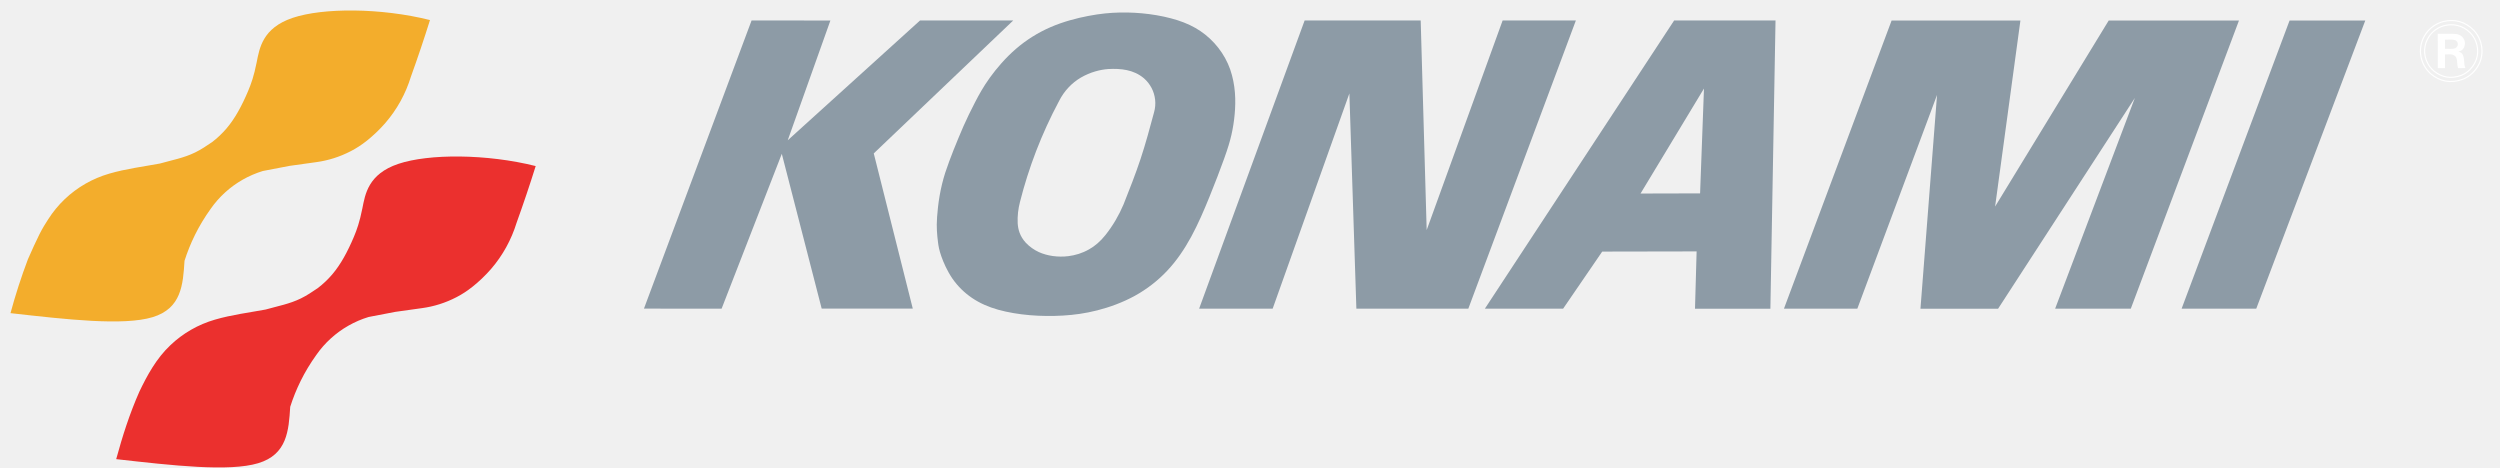
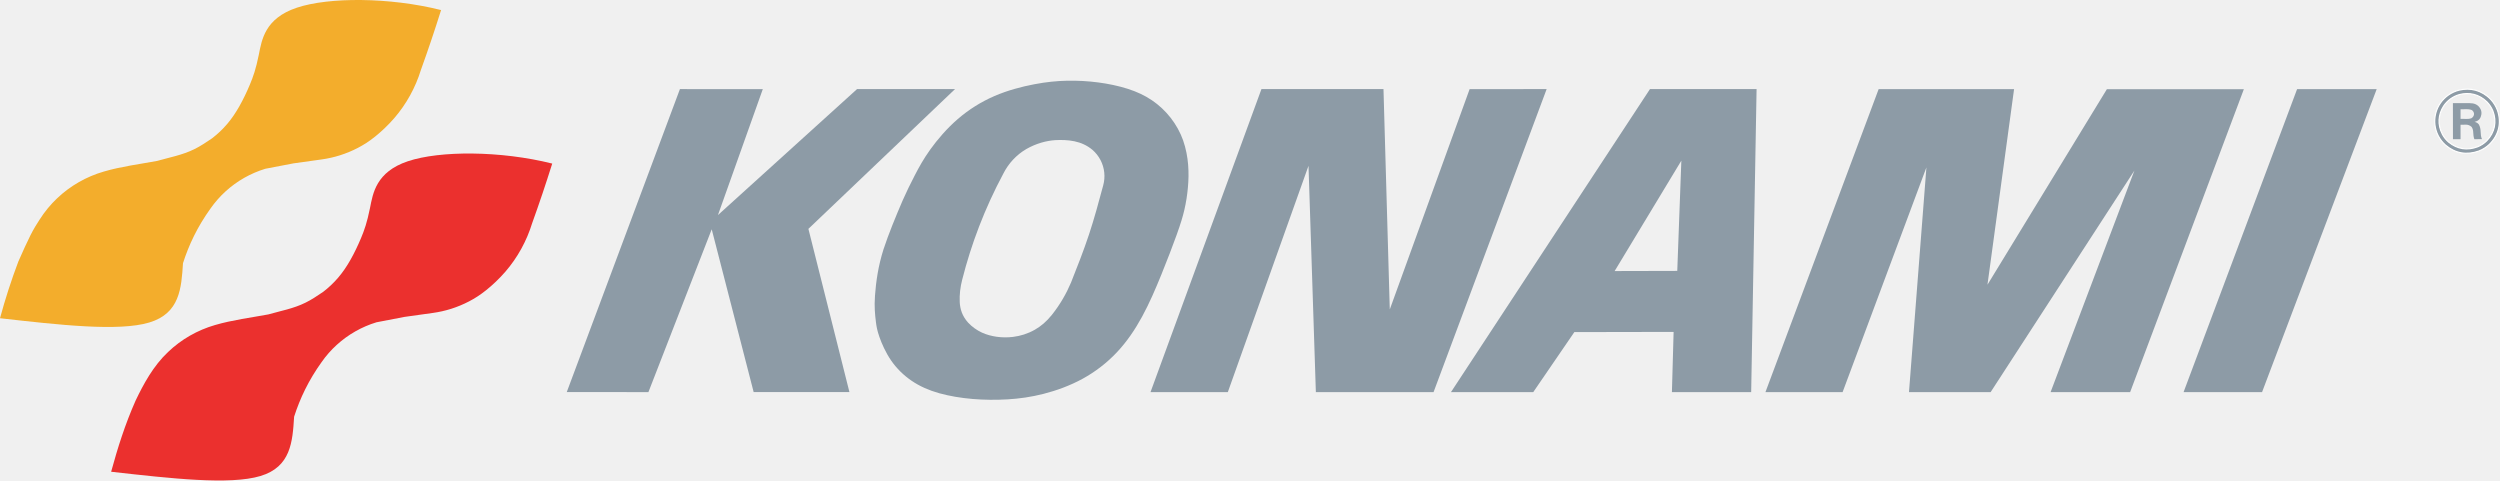
- <svg xmlns="http://www.w3.org/2000/svg" version="1.1" id="Layer_1" x="0px" y="0px" width="476.5px" height="89.097px" viewBox="0 0 476.5 89.097" enable-background="new 0 0 476.5 89.097" xml:space="preserve">
-   <g>
-     <path fill-rule="evenodd" clip-rule="evenodd" fill="#F3AD2C" d="M2,59.685c10.768,1.218,21.535,2.438,27.064,0.774   c5.528-1.662,5.817-6.209,6.106-10.754c1.055-3.295,2.611-6.594,4.984-9.899c0.796-1.137,1.717-2.186,2.743-3.121   c1.028-0.937,2.161-1.758,3.369-2.444c1.21-0.688,2.498-1.242,3.829-1.648l0,0l5.097-0.979l5.141-0.717l0,0   c2.18-0.303,4.401-0.977,6.547-2.095c1.021-0.533,1.998-1.148,3.108-2.036c1.112-0.891,2.356-2.052,3.462-3.33   c1.108-1.28,2.077-2.678,2.894-4.158c0.816-1.482,1.479-3.046,1.975-4.662c1.295-3.585,2.506-7.183,3.636-10.793   C72.592,1.476,61.574,1.46,55.79,3.401c-5.784,1.939-6.337,5.832-6.868,8.483c-0.533,2.651-1.042,4.06-1.623,5.441   c-0.579,1.381-1.229,2.736-1.91,3.938c-0.681,1.201-1.394,2.254-2.214,3.217s-1.746,1.838-2.753,2.606   c-1.055,0.715-2.111,1.429-3.203,1.958c-2.166,1.07-4.473,1.479-6.733,2.124c-3.195,0.596-6.455,0.991-9.659,1.927   c-1.586,0.458-3.118,1.107-4.55,1.929c-1.431,0.819-2.761,1.814-3.953,2.95c-1.192,1.138-2.243,2.419-3.127,3.806   c-0.519,0.803-1.037,1.606-1.682,2.878c-0.646,1.273-1.42,3.015-2.192,4.756C4.038,52.812,2.933,56.237,2,59.685L2,59.685z" />
-     <path fill-rule="evenodd" clip-rule="evenodd" fill="#EB302E" d="M22.146,87.513c10.767,1.217,21.536,2.437,27.064,0.774   s5.816-6.207,6.106-10.754c1.055-3.295,2.613-6.596,4.985-9.9c0.795-1.137,1.716-2.187,2.745-3.121   c1.026-0.935,2.159-1.756,3.369-2.444s2.496-1.241,3.829-1.647l0,0l5.095-0.979l5.141-0.719l0,0c2.18-0.3,4.402-0.974,6.547-2.092   c1.022-0.534,1.998-1.148,3.108-2.039c1.111-0.888,2.356-2.051,3.464-3.33c1.106-1.278,2.077-2.678,2.892-4.158   c0.817-1.48,1.479-3.044,1.976-4.659c1.294-3.586,2.505-7.184,3.635-10.794c-9.363-2.348-20.38-2.362-26.166-0.422   c-5.784,1.939-6.337,5.832-6.868,8.483c-0.533,2.65-1.043,4.059-1.622,5.44c-0.58,1.381-1.229,2.735-1.911,3.938   c-0.681,1.202-1.395,2.252-2.214,3.217c-0.819,0.961-1.746,1.837-2.752,2.606c-1.056,0.716-2.112,1.429-3.203,1.957   c-2.167,1.072-4.473,1.48-6.734,2.125c-3.196,0.595-6.454,0.991-9.66,1.926c-1.586,0.46-3.118,1.108-4.549,1.928   c-1.431,0.821-2.762,1.814-3.953,2.953c-2.689,2.528-4.455,5.821-5.887,8.807C24.687,78.878,23.332,83.175,22.146,87.513   L22.146,87.513z" />
-     <polygon fill-rule="evenodd" clip-rule="evenodd" fill="#8D9BA6" points="122.736,58.824 137.539,58.831 149.012,29.317    156.614,58.824 173.976,58.824 166.539,29.238 193.116,3.904 175.355,3.904 150.142,26.738 158.273,3.909 143.25,3.904    122.736,58.824  " />
-     <path fill-rule="evenodd" clip-rule="evenodd" fill="#8D9BA6" d="M234.467,13.21c-0.519-1.466-1.286-2.849-2.246-4.083   c-0.961-1.234-2.115-2.32-3.411-3.198c-1.295-0.876-2.731-1.545-4.374-2.073c-3.346-1.06-7.293-1.546-11.002-1.47   c-1.884,0.04-3.764,0.222-5.986,0.647c-2.223,0.424-4.787,1.093-7.194,2.133c-2.406,1.04-4.658,2.454-6.638,4.166   c-1.979,1.711-3.689,3.723-4.95,5.473c-1.259,1.749-2.07,3.235-2.847,4.735c-0.775,1.5-1.519,3.013-2.199,4.554   c-1.309,3.049-2.523,6.002-3.47,8.863c-0.45,1.419-0.801,2.87-1.056,4.337c-0.254,1.467-0.41,2.95-0.486,4.063   c-0.076,1.114-0.073,1.855-0.033,2.596c0.038,0.74,0.111,1.479,0.208,2.215c0.094,0.74,0.212,1.478,0.627,2.663   c0.414,1.186,1.123,2.815,2.119,4.262s2.278,2.705,3.74,3.696c1.463,0.991,3.104,1.716,4.973,2.242   c3.787,1.051,8.239,1.362,12.411,1.114c2.111-0.128,4.214-0.411,6.515-0.998c2.302-0.588,4.799-1.485,7.099-2.747   c2.301-1.262,4.403-2.888,6.195-4.793c1.794-1.903,3.278-4.087,4.579-6.479c1.302-2.395,2.421-4.997,3.486-7.617   c1.064-2.621,2.074-5.258,2.776-7.218c0.702-1.959,1.097-3.239,1.396-4.541c0.3-1.304,0.507-2.628,0.628-3.961   C235.573,19.16,235.492,16.174,234.467,13.21L234.467,13.21L234.467,13.21L234.467,13.21z M219.974,21.369   c-0.803,2.99-1.606,5.979-2.579,8.915c-0.973,2.936-2.114,5.814-3.255,8.694c-0.833,1.974-1.979,3.985-3.456,5.838   c-0.981,1.228-1.997,2.083-3.116,2.715c-1.282,0.729-2.623,1.127-3.933,1.291c-1.994,0.249-4.037-0.049-5.644-0.781   c-0.876-0.406-1.774-1.019-2.498-1.801c-1.1-1.215-1.45-2.484-1.522-3.697c-0.065-1.378,0.098-2.752,0.445-4.084   c1.639-6.465,4.068-12.897,7.456-19.232c0.462-0.919,1.056-1.773,1.758-2.526c0.702-0.754,1.516-1.408,2.404-1.927   c1.823-1.042,3.659-1.506,5.211-1.616c2.325-0.12,4.795,0.083,6.782,1.759c0.599,0.518,1.097,1.15,1.463,1.851   c0.365,0.701,0.598,1.471,0.679,2.256C220.253,19.809,220.184,20.607,219.974,21.369L219.974,21.369L219.974,21.369L219.974,21.369   z" />
-     <polygon fill-rule="evenodd" clip-rule="evenodd" fill="#8D9BA6" points="242.568,58.831 257.192,17.807 258.525,58.831    279.861,58.831 300.36,3.904 286.4,3.905 271.925,43.847 270.784,3.904 248.662,3.904 228.553,58.831 242.568,58.831  " />
-     <path fill-rule="evenodd" clip-rule="evenodd" fill="#8D9BA6" d="M323.375,47.918l-0.308,10.921h14.369l0.979-54.938h-19.324   l-36.075,54.933h14.914l7.451-10.882L323.375,47.918L323.375,47.918z M324.777,16.875l-0.74,19.983l-11.351,0.029L324.777,16.875   L324.777,16.875z" />
-     <polygon fill-rule="evenodd" clip-rule="evenodd" fill="#8D9BA6" points="385.09,3.915 360.539,3.915 340.022,58.829    354.009,58.829 369.2,18.096 366.04,58.839 380.838,58.839 406.902,18.671 391.708,58.834 406.129,58.834 426.744,3.92    401.914,3.92 380.268,39.364 385.09,3.915  " />
-     <polygon fill-rule="evenodd" clip-rule="evenodd" fill="#8D9BA6" points="436.391,3.916 415.814,58.836 430.041,58.836    450.82,3.916 436.391,3.916  " />
-     <path fill="none" stroke="#FFFFFF" stroke-width="0.216" stroke-miterlimit="2.613" d="M472.697,7.701   c-0.266-0.705-0.668-1.357-1.18-1.911c-1.639-1.702-3.723-2.188-5.775-1.696c-0.678,0.172-1.326,0.469-1.902,0.868   c-0.576,0.398-1.08,0.902-1.477,1.477c-0.811,1.167-1.152,2.609-0.984,3.973c0.082,0.692,0.291,1.368,0.613,1.987   c0.326,0.619,0.764,1.179,1.285,1.645c1.791,1.53,3.865,1.875,6.064,1.091c0.705-0.272,1.357-0.684,1.904-1.203   C473.01,12.203,473.49,9.934,472.697,7.701 M472.697,7.701L472.697,7.701 M470.758,13.279c-0.467,0.46-1.023,0.829-1.631,1.077   c-1.906,0.718-3.686,0.439-5.246-0.837c-0.457-0.392-0.844-0.864-1.131-1.391c-0.959-1.824-0.752-3.631,0.199-5.131   c0.328-0.502,0.748-0.944,1.234-1.3c0.484-0.355,1.035-0.625,1.615-0.79c1.775-0.476,3.582-0.082,5.006,1.317   c0.457,0.467,0.822,1.023,1.072,1.627C472.629,9.798,472.23,11.771,470.758,13.279 M470.758,13.279L470.758,13.279" />
-     <path fill-rule="evenodd" clip-rule="evenodd" fill="#FFFFFF" d="M469.338,10.311c-0.236-0.307-0.508-0.395-0.777-0.468   c0.34-0.079,0.857-0.253,1.111-0.875c0.217-0.589,0.264-1.253-0.4-1.965c-0.648-0.623-1.432-0.543-2.168-0.56l0,0l-2.467,0.002   l0.008,6.536l1.377,0.006v-2.622l0,0c0.625,0.07,1.299-0.25,2.008,0.397c0.469,0.692,0.15,1.243,0.49,2.219l0,0l1.387-0.002l0,0   C469.5,12.105,469.865,11.242,469.338,10.311L469.338,10.311L469.338,10.311L469.338,10.311z M468.014,9.174   c-0.648,0.252-1.328,0.091-1.992,0.122l0,0V7.559l0,0c0.678,0.044,1.299-0.138,2.035,0.14   C468.547,8.014,468.672,8.729,468.014,9.174L468.014,9.174L468.014,9.174L468.014,9.174z" />
+ <svg xmlns="http://www.w3.org/2000/svg" version="1.1" id="Layer_1" x="0px" y="0px" width="453.174" height="87.098" viewBox="0 0 453.174 87.098" enable-background="new 0 0 476.5 89.097" xml:space="preserve">
+   <defs id="defs3182">
+ 	
+ 	
+ 	
+ 	
+ 	
+ 	
+ 	
+ 	
+ 	
+ 	
+ </defs>
+   <g id="g3855">
+     <g id="g3413">
+       <path fill-rule="evenodd" clip-rule="evenodd" fill="#f3ad2c" d="m 0,57.685 c 10.768,1.218 21.535,2.438 27.064,0.774 5.528,-1.662 5.817,-6.209 6.106,-10.754 1.055,-3.295 2.611,-6.594 4.984,-9.899 0.796,-1.137 1.717,-2.186 2.743,-3.121 1.028,-0.937 2.161,-1.758 3.369,-2.444 1.21,-0.688 2.498,-1.242 3.829,-1.648 v 0 l 5.097,-0.979 5.141,-0.717 v 0 c 2.18,-0.303 4.401,-0.977 6.547,-2.095 1.021,-0.533 1.998,-1.148 3.108,-2.036 1.112,-0.891 2.356,-2.052 3.462,-3.33 1.108,-1.28 2.077,-2.678 2.894,-4.158 0.816,-1.482 1.479,-3.046 1.975,-4.662 1.295,-3.585 2.506,-7.183 3.636,-10.793 -9.363,-2.347 -20.381,-2.363 -26.165,-0.422 -5.784,1.939 -6.337,5.832 -6.868,8.483 -0.533,2.651 -1.042,4.06 -1.623,5.441 -0.579,1.381 -1.229,2.736 -1.91,3.938 -0.681,1.201 -1.394,2.254 -2.214,3.217 -0.82,0.963 -1.746,1.838 -2.753,2.606 -1.055,0.715 -2.111,1.429 -3.203,1.958 -2.166,1.07 -4.473,1.479 -6.733,2.124 -3.195,0.596 -6.455,0.991 -9.659,1.927 -1.586,0.458 -3.118,1.107 -4.55,1.929 -1.431,0.819 -2.761,1.814 -3.953,2.95 -1.192,1.138 -2.243,2.419 -3.127,3.806 -0.519,0.803 -1.037,1.606 -1.682,2.878 -0.646,1.273 -1.42,3.015 -2.192,4.756 -1.285,3.398 -2.39,6.823 -3.323,10.271 z" id="path3157" />
+       <path fill-rule="evenodd" clip-rule="evenodd" fill="#eb302e" d="m 20.146,85.513 c 10.767,1.217 21.536,2.437 27.064,0.774 5.528,-1.663 5.816,-6.207 6.106,-10.754 1.055,-3.295 2.613,-6.596 4.985,-9.9 0.795,-1.137 1.716,-2.187 2.745,-3.121 1.026,-0.935 2.159,-1.756 3.369,-2.444 1.21,-0.688 2.496,-1.241 3.829,-1.647 v 0 l 5.095,-0.979 5.141,-0.719 v 0 c 2.18,-0.3 4.402,-0.974 6.547,-2.092 1.022,-0.534 1.998,-1.148 3.108,-2.039 1.111,-0.888 2.356,-2.051 3.464,-3.33 1.106,-1.278 2.077,-2.678 2.892,-4.158 0.817,-1.48 1.479,-3.044 1.976,-4.659 1.294,-3.586 2.505,-7.184 3.635,-10.794 -9.363,-2.348 -20.38,-2.362 -26.166,-0.422 -5.784,1.939 -6.337,5.832 -6.868,8.483 -0.533,2.65 -1.043,4.059 -1.622,5.44 -0.58,1.381 -1.229,2.735 -1.911,3.938 -0.681,1.202 -1.395,2.252 -2.214,3.217 -0.819,0.961 -1.746,1.837 -2.752,2.606 -1.056,0.716 -2.112,1.429 -3.203,1.957 -2.167,1.072 -4.473,1.48 -6.734,2.125 -3.196,0.595 -6.454,0.991 -9.66,1.926 -1.586,0.46 -3.118,1.108 -4.549,1.928 -1.431,0.821 -2.762,1.814 -3.953,2.953 -2.689,2.528 -4.455,5.821 -5.887,8.807 -1.896,4.269 -3.251,8.566 -4.437,12.904 z" id="path3159" />
+     </g>
+     <g id="g3409" transform="translate(-18,14.24662)">
+       <polygon fill-rule="evenodd" clip-rule="evenodd" fill="#8d9ba6" points="122.736,58.824 137.539,58.831 149.012,29.317 156.614,58.824 173.976,58.824 166.539,29.238 193.116,3.904 175.355,3.904 150.142,26.738 158.273,3.909 143.25,3.904 " id="polygon3161" transform="translate(-2,-1.999799)" />
+       <path fill-rule="evenodd" clip-rule="evenodd" fill="#8d9ba6" d="m 232.467,11.21 c -0.519,-1.466 -1.286,-2.849 -2.246,-4.083 -0.961,-1.234 -2.115,-2.32 -3.411,-3.198 -1.295,-0.876 -2.731,-1.545 -4.374,-2.073 -3.346,-1.06 -7.293,-1.546 -11.002,-1.47 -1.884,0.04 -3.764,0.222 -5.986,0.647 -2.223,0.424 -4.787,1.093 -7.194,2.133 -2.406,1.04 -4.658,2.454 -6.638,4.166 -1.979,1.711 -3.689,3.723 -4.95,5.473 -1.259,1.749 -2.07,3.235 -2.847,4.735 -0.775,1.5 -1.519,3.013 -2.199,4.554 -1.309,3.049 -2.523,6.002 -3.47,8.863 -0.45,1.419 -0.801,2.87 -1.056,4.337 -0.254,1.467 -0.41,2.95 -0.486,4.063 -0.076,1.114 -0.073,1.855 -0.033,2.596 0.038,0.74 0.111,1.479 0.208,2.215 0.094,0.74 0.212,1.478 0.627,2.663 0.414,1.186 1.123,2.815 2.119,4.262 0.996,1.447 2.278,2.705 3.74,3.696 1.463,0.991 3.104,1.716 4.973,2.242 3.787,1.051 8.239,1.362 12.411,1.114 2.111,-0.128 4.214,-0.411 6.515,-0.998 2.302,-0.588 4.799,-1.485 7.099,-2.747 2.301,-1.262 4.403,-2.888 6.195,-4.793 1.794,-1.903 3.278,-4.087 4.579,-6.479 1.302,-2.395 2.421,-4.997 3.486,-7.617 1.064,-2.621 2.074,-5.258 2.776,-7.218 0.702,-1.959 1.097,-3.239 1.396,-4.541 0.3,-1.304 0.507,-2.628 0.628,-3.961 0.246,-2.631 0.165,-5.617 -0.86,-8.581 z m -14.493,8.159 c -0.803,2.99 -1.606,5.979 -2.579,8.915 -0.973,2.936 -2.114,5.814 -3.255,8.694 -0.833,1.974 -1.979,3.985 -3.456,5.838 -0.981,1.228 -1.997,2.083 -3.116,2.715 -1.282,0.729 -2.623,1.127 -3.933,1.291 -1.994,0.249 -4.037,-0.049 -5.644,-0.781 -0.876,-0.406 -1.774,-1.019 -2.498,-1.801 -1.1,-1.215 -1.45,-2.484 -1.522,-3.697 -0.065,-1.378 0.098,-2.752 0.445,-4.084 1.639,-6.465 4.068,-12.897 7.456,-19.232 0.462,-0.919 1.056,-1.773 1.758,-2.526 0.702,-0.754 1.516,-1.408 2.404,-1.927 1.823,-1.042 3.659,-1.506 5.211,-1.616 2.325,-0.12 4.795,0.083 6.782,1.759 0.599,0.518 1.097,1.15 1.463,1.851 0.365,0.701 0.598,1.471 0.679,2.256 0.084,0.785 0.015,1.583 -0.195,2.345 z" id="path3163" />
+       <polygon fill-rule="evenodd" clip-rule="evenodd" fill="#8d9ba6" points="258.525,58.831 279.861,58.831 300.36,3.904 286.4,3.905 271.925,43.847 270.784,3.904 248.662,3.904 228.553,58.831 242.568,58.831 257.192,17.807 " id="polygon3165" transform="translate(-2,-1.999799)" />
+       <path fill-rule="evenodd" clip-rule="evenodd" fill="#8d9ba6" d="m 321.375,45.918 -0.308,10.921 h 14.369 L 336.415,1.901 H 317.091 L 281.016,56.834 h 14.914 l 7.451,-10.882 z m 1.402,-31.043 -0.74,19.983 -11.351,0.029 z" id="path3167" />
+       <polygon fill-rule="evenodd" clip-rule="evenodd" fill="#8d9ba6" points="406.129,58.834 426.744,3.92 401.914,3.92 380.268,39.364 385.09,3.915 360.539,3.915 340.022,58.829 354.009,58.829 369.2,18.096 366.04,58.839 380.838,58.839 406.902,18.671 391.708,58.834 " id="polygon3169" transform="translate(-2,-1.999799)" />
+       <polygon fill-rule="evenodd" clip-rule="evenodd" fill="#8d9ba6" points="430.041,58.836 450.82,3.916 436.391,3.916 415.814,58.836 " id="polygon3171" transform="translate(-2,-1.999799)" />
+       <path fill="none" stroke="#ffffff" stroke-width="0.216" stroke-miterlimit="2.613" d="m 470.697,5.701 c -0.266,-0.705 -0.668,-1.357 -1.18,-1.911 -1.639,-1.702 -3.723,-2.188 -5.775,-1.696 -0.678,0.172 -1.326,0.469 -1.902,0.868 -0.576,0.398 -1.08,0.902 -1.477,1.477 -0.811,1.167 -1.152,2.609 -0.984,3.973 0.082,0.692 0.291,1.368 0.613,1.987 0.326,0.619 0.764,1.179 1.285,1.645 1.791,1.53 3.865,1.875 6.064,1.091 0.705,-0.272 1.357,-0.684 1.904,-1.203 1.765,-1.729 2.245,-3.998 1.452,-6.231 m 0,0 v 0 m -1.939,5.578 c -0.467,0.46 -1.023,0.829 -1.631,1.077 -1.906,0.718 -3.686,0.439 -5.246,-0.837 -0.457,-0.392 -0.844,-0.864 -1.131,-1.391 -0.959,-1.824 -0.752,-3.631 0.199,-5.131 0.328,-0.502 0.748,-0.944 1.234,-1.3 0.484,-0.355 1.035,-0.625 1.615,-0.79 1.775,-0.476 3.582,-0.082 5.006,1.317 0.457,0.467 0.822,1.023 1.072,1.627 0.753,1.947 0.354,3.92 -1.118,5.428 m 0,0 v 0" id="path3173" style="fill:#8d9ba6;fill-opacity:1" />
+       <path fill-rule="evenodd" clip-rule="evenodd" fill="#ffffff" d="m 467.338,8.311 c -0.236,-0.307 -0.508,-0.395 -0.777,-0.468 0.34,-0.079 0.857,-0.253 1.111,-0.875 0.217,-0.589 0.264,-1.253 -0.4,-1.965 -0.648,-0.623 -1.432,-0.543 -2.168,-0.56 v 0 l -2.467,0.002 0.008,6.536 1.377,0.006 v -2.622 0 c 0.625,0.07 1.299,-0.25 2.008,0.397 0.469,0.692 0.15,1.243 0.49,2.219 v 0 l 1.387,-0.002 v 0 c -0.407,-0.874 -0.042,-1.737 -0.569,-2.668 z m -1.324,-1.137 c -0.648,0.252 -1.328,0.091 -1.992,0.122 v 0 -1.737 0 c 0.678,0.044 1.299,-0.138 2.035,0.14 0.49,0.315 0.615,1.03 -0.043,1.475 z" id="path3175" style="fill:#8d9ba6;fill-opacity:1" />
+     </g>
  </g>
</svg>
